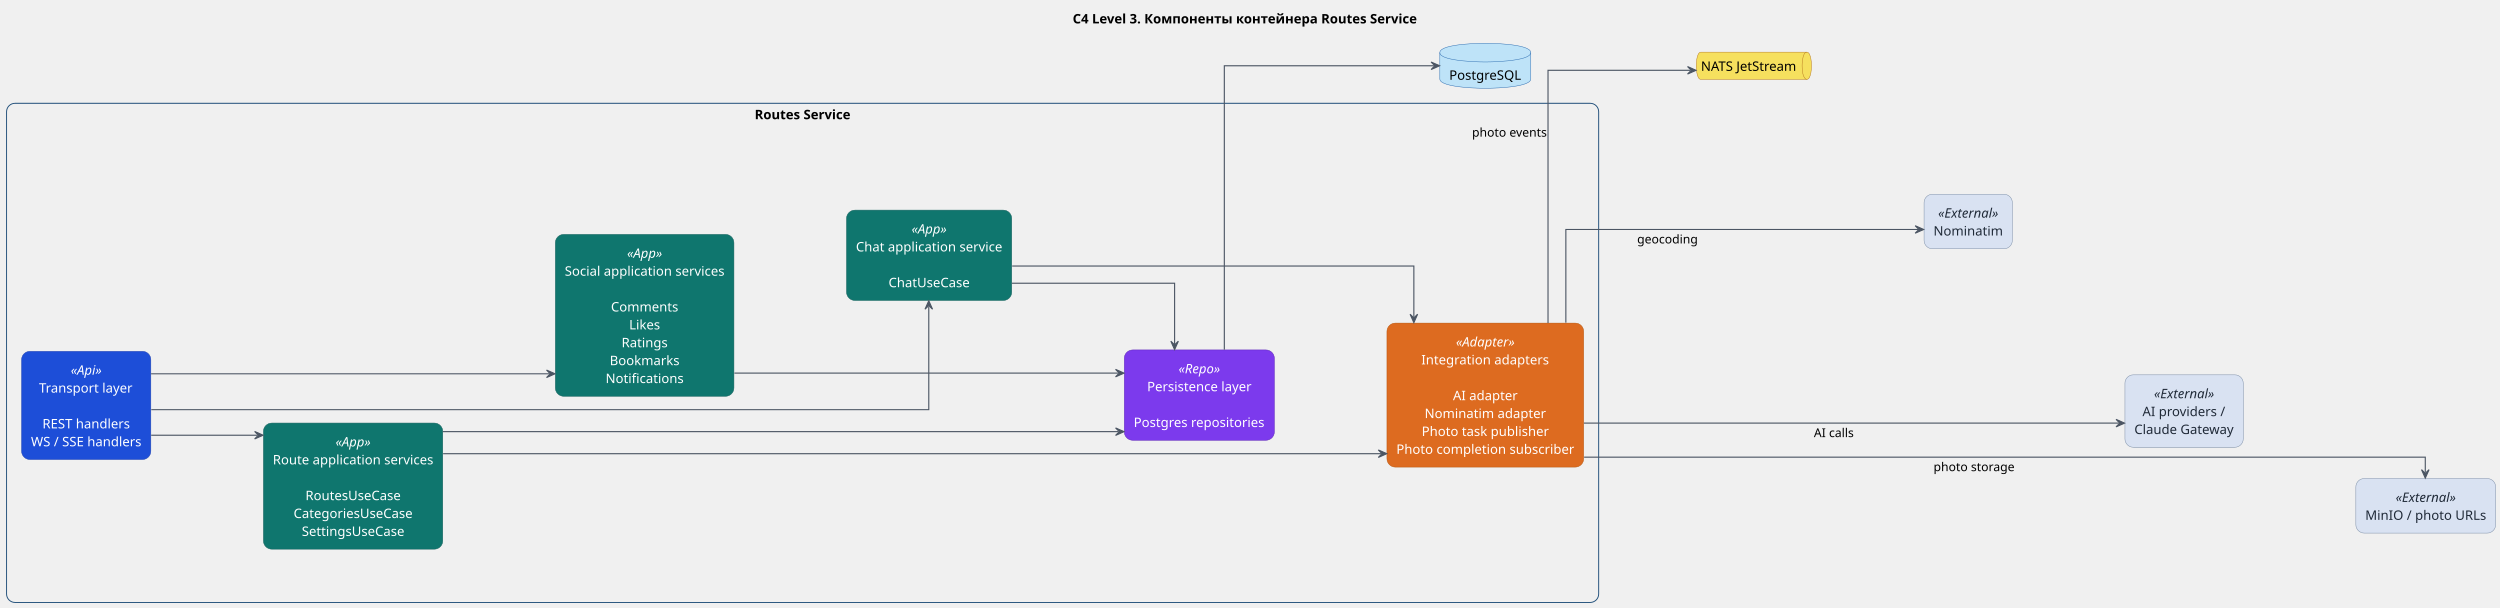
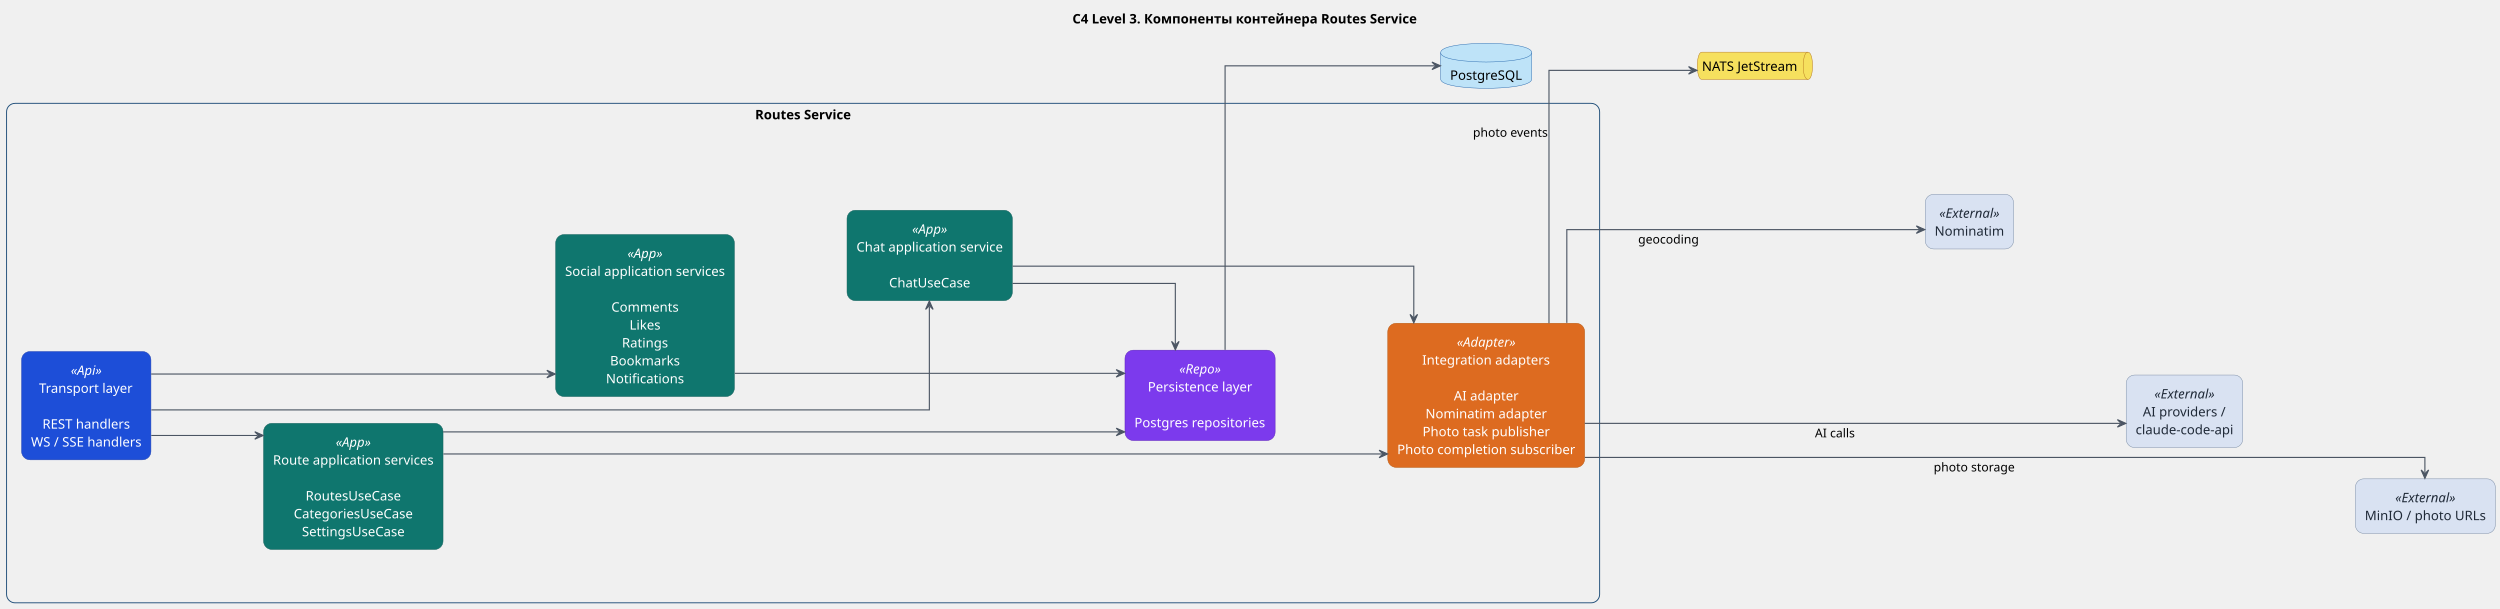
- <svg xmlns="http://www.w3.org/2000/svg" contentStyleType="text/css" data-diagram-type="DESCRIPTION" height="1215px" preserveAspectRatio="none" style="width:4996px;height:1215px;background:#FFFFFF;" version="1.1" viewBox="0 0 4996 1215" width="4996.875px" zoomAndPan="magnify">
+ <svg xmlns="http://www.w3.org/2000/svg" contentStyleType="text/css" data-diagram-type="DESCRIPTION" height="1215px" preserveAspectRatio="none" style="width:4993px;height:1215px;background:#FFFFFF;" version="1.1" viewBox="0 0 4993 1215" width="4993.125px" zoomAndPan="magnify">
  <defs />
  <g>
    <g class="title" data-source-line="2">
-       <text fill="#000000" font-family="sans-serif" font-size="26.25" font-weight="bold" lengthAdjust="spacing" textLength="684.991" x="2143.66" y="46.811">C4 Level 3. Компоненты контейнера Routes Service</text>
+       <text fill="#000000" font-family="sans-serif" font-size="26.25" font-weight="bold" lengthAdjust="spacing" textLength="684.991" x="2141.813" y="46.811">C4 Level 3. Компоненты контейнера Routes Service</text>
    </g>
    <g class="cluster" data-qualified-name="Routes Service" data-source-line="59" id="ent0002">
      <rect fill="none" height="997.5" rx="16.875" ry="16.875" style="stroke:#1F4E79;stroke-width:1.875;" width="3181.65" x="13.125" y="206.434" />
      <text fill="#000000" font-family="sans-serif" font-size="26.25" font-weight="bold" lengthAdjust="spacing" textLength="191.677" x="1508.112" y="238.245">Routes Service</text>
    </g>
    <g class="entity" data-qualified-name="Routes Service.Transport" data-source-line="60" id="ent0003">
      <rect fill="#1D4ED8" height="216.262" rx="16.875" ry="16.875" style="stroke:#1E40AF;stroke-width:0.938;" width="258.288" x="43.125" y="702.052" />
      <text fill="#FFFFFF" font-family="sans-serif" font-size="26.25" font-style="italic" lengthAdjust="spacing" textLength="61.766" x="141.386" y="748.864">«Api»</text>
      <text fill="#FFFFFF" font-family="sans-serif" font-size="26.25" lengthAdjust="spacing" textLength="188.658" x="77.94" y="784.616">Transport layer</text>
      <text fill="#FFFFFF" font-family="sans-serif" font-size="26.25" lengthAdjust="spacing" textLength="6.825" x="168.857" y="820.368"> </text>
      <text fill="#FFFFFF" font-family="sans-serif" font-size="26.25" lengthAdjust="spacing" textLength="175.061" x="84.739" y="856.12">REST handlers</text>
      <text fill="#FFFFFF" font-family="sans-serif" font-size="26.25" lengthAdjust="spacing" textLength="220.788" x="61.875" y="891.873">WS / SSE handlers</text>
    </g>
    <g class="entity" data-qualified-name="Routes Service.RouteApp" data-source-line="62" id="ent0004">
      <rect fill="#0F766E" height="252.014" rx="16.875" ry="16.875" style="stroke:#115E59;stroke-width:0.938;" width="358.405" x="526.406" y="845.434" />
      <text fill="#FFFFFF" font-family="sans-serif" font-size="26.25" font-style="italic" lengthAdjust="spacing" textLength="70.192" x="670.513" y="892.245">«App»</text>
      <text fill="#FFFFFF" font-family="sans-serif" font-size="26.25" lengthAdjust="spacing" textLength="320.905" x="545.156" y="927.997">Route application services</text>
      <text fill="#FFFFFF" font-family="sans-serif" font-size="26.25" lengthAdjust="spacing" textLength="6.825" x="702.196" y="963.749"> </text>
      <text fill="#FFFFFF" font-family="sans-serif" font-size="26.25" lengthAdjust="spacing" textLength="190.548" x="610.335" y="999.502">RoutesUseCase</text>
      <text fill="#FFFFFF" font-family="sans-serif" font-size="26.25" lengthAdjust="spacing" textLength="237.877" x="586.67" y="1035.254">CategoriesUseCase</text>
      <text fill="#FFFFFF" font-family="sans-serif" font-size="26.25" lengthAdjust="spacing" textLength="205.143" x="603.037" y="1071.006">SettingsUseCase</text>
    </g>
    <g class="entity" data-qualified-name="Routes Service.SocialApp" data-source-line="64" id="ent0005">
      <rect fill="#0F766E" height="323.519" rx="16.875" ry="16.875" style="stroke:#115E59;stroke-width:0.938;" width="356.856" x="1109.812" y="468.427" />
      <text fill="#FFFFFF" font-family="sans-serif" font-size="26.25" font-style="italic" lengthAdjust="spacing" textLength="70.192" x="1253.145" y="515.239">«App»</text>
      <text fill="#FFFFFF" font-family="sans-serif" font-size="26.25" lengthAdjust="spacing" textLength="319.356" x="1128.562" y="550.991">Social application services</text>
      <text fill="#FFFFFF" font-family="sans-serif" font-size="26.25" lengthAdjust="spacing" textLength="6.825" x="1284.828" y="586.743"> </text>
      <text fill="#FFFFFF" font-family="sans-serif" font-size="26.25" lengthAdjust="spacing" textLength="134.636" x="1220.923" y="622.495">Comments</text>
      <text fill="#FFFFFF" font-family="sans-serif" font-size="26.25" lengthAdjust="spacing" textLength="61.923" x="1257.279" y="658.248">Likes</text>
      <text fill="#FFFFFF" font-family="sans-serif" font-size="26.25" lengthAdjust="spacing" textLength="92.242" x="1242.12" y="694">Ratings</text>
      <text fill="#FFFFFF" font-family="sans-serif" font-size="26.25" lengthAdjust="spacing" textLength="139.544" x="1218.468" y="729.753">Bookmarks</text>
      <text fill="#FFFFFF" font-family="sans-serif" font-size="26.25" lengthAdjust="spacing" textLength="156.134" x="1210.173" y="765.505">Notifications</text>
    </g>
    <g class="entity" data-qualified-name="Routes Service.ChatApp" data-source-line="66" id="ent0006">
      <rect fill="#0F766E" height="180.509" rx="16.875" ry="16.875" style="stroke:#115E59;stroke-width:0.938;" width="330.134" x="1691.681" y="419.921" />
      <text fill="#FFFFFF" font-family="sans-serif" font-size="26.25" font-style="italic" lengthAdjust="spacing" textLength="70.192" x="1821.652" y="466.732">«App»</text>
      <text fill="#FFFFFF" font-family="sans-serif" font-size="26.25" lengthAdjust="spacing" textLength="292.634" x="1710.431" y="502.485">Chat application service</text>
      <text fill="#FFFFFF" font-family="sans-serif" font-size="26.25" lengthAdjust="spacing" textLength="6.825" x="1853.336" y="538.237"> </text>
      <text fill="#FFFFFF" font-family="sans-serif" font-size="26.25" lengthAdjust="spacing" textLength="162.277" x="1775.61" y="573.989">ChatUseCase</text>
    </g>
    <g class="entity" data-qualified-name="Routes Service.Repo" data-source-line="68" id="ent0007">
      <rect fill="#7C3AED" height="180.509" rx="16.875" ry="16.875" style="stroke:#5B21B6;stroke-width:0.938;" width="299.868" x="2246.812" y="699.296" />
      <text fill="#FFFFFF" font-family="sans-serif" font-size="26.25" font-style="italic" lengthAdjust="spacing" textLength="83.16" x="2355.166" y="746.107">«Repo»</text>
      <text fill="#FFFFFF" font-family="sans-serif" font-size="26.25" lengthAdjust="spacing" textLength="208.713" x="2292.39" y="781.86">Persistence layer</text>
      <text fill="#FFFFFF" font-family="sans-serif" font-size="26.25" lengthAdjust="spacing" textLength="6.825" x="2393.334" y="817.612"> </text>
      <text fill="#FFFFFF" font-family="sans-serif" font-size="26.25" lengthAdjust="spacing" textLength="262.368" x="2265.562" y="853.364">Postgres repositories</text>
    </g>
    <g class="entity" data-qualified-name="Routes Service.Adapters" data-source-line="70" id="ent0008">
      <rect fill="#DD6B20" height="287.766" rx="16.875" ry="16.875" style="stroke:#B45309;stroke-width:0.938;" width="393.107" x="2771.681" y="645.671" />
      <text fill="#FFFFFF" font-family="sans-serif" font-size="26.25" font-style="italic" lengthAdjust="spacing" textLength="117.363" x="2909.553" y="692.482">«Adapter»</text>
      <text fill="#FFFFFF" font-family="sans-serif" font-size="26.25" lengthAdjust="spacing" textLength="255.727" x="2840.372" y="728.235">Integration adapters</text>
      <text fill="#FFFFFF" font-family="sans-serif" font-size="26.25" lengthAdjust="spacing" textLength="6.825" x="2964.823" y="763.987"> </text>
      <text fill="#FFFFFF" font-family="sans-serif" font-size="26.25" lengthAdjust="spacing" textLength="129.36" x="2903.555" y="799.739">AI adapter</text>
      <text fill="#FFFFFF" font-family="sans-serif" font-size="26.25" lengthAdjust="spacing" textLength="242.575" x="2846.947" y="835.492">Nominatim adapter</text>
      <text fill="#FFFFFF" font-family="sans-serif" font-size="26.25" lengthAdjust="spacing" textLength="254.283" x="2841.094" y="871.244">Photo task publisher</text>
      <text fill="#FFFFFF" font-family="sans-serif" font-size="26.25" lengthAdjust="spacing" textLength="355.607" x="2790.431" y="906.996">Photo completion subscriber</text>
    </g>
    <g class="entity" data-qualified-name="Postgres" data-source-line="73" id="ent0009">
      <path d="M2877.338,105.127 C2877.338,86.377 2968.222,86.377 2968.222,86.377 C2968.222,86.377 3059.107,86.377 3059.107,105.127 L3059.107,157.755 C3059.107,176.505 2968.222,176.505 2968.222,176.505 C2968.222,176.505 2877.338,176.505 2877.338,157.755 L2877.338,105.127" fill="#BEE3F8" style="stroke:#2B6CB0;stroke-width:0.938;" />
      <path d="M2877.338,105.127 C2877.338,123.877 2968.222,123.877 2968.222,123.877 C2968.222,123.877 3059.107,123.877 3059.107,105.127" fill="none" style="stroke:#2B6CB0;stroke-width:0.938;" />
      <text fill="#000000" font-family="sans-serif" font-size="26.25" lengthAdjust="spacing" textLength="144.269" x="2896.088" y="159.439">PostgreSQL</text>
    </g>
    <g class="entity" data-qualified-name="NATS" data-source-line="74" id="ent0010">
      <path d="M3399.15,104.19 L3610.706,104.19 C3620.081,104.19 3620.081,131.441 3620.081,131.441 C3620.081,131.441 3620.081,158.692 3610.706,158.692 L3399.15,158.692 C3389.775,158.692 3389.775,131.441 3389.775,131.441 C3389.775,131.441 3389.775,104.19 3399.15,104.19" fill="#F6E05E" style="stroke:#B7791F;stroke-width:0.938;" />
      <path d="M3610.706,104.19 C3601.331,104.19 3601.331,131.441 3601.331,131.441 C3601.331,158.692 3610.706,158.692 3610.706,158.692" fill="none" style="stroke:#B7791F;stroke-width:0.938;" />
      <text fill="#000000" font-family="sans-serif" font-size="26.25" lengthAdjust="spacing" textLength="192.805" x="3399.15" y="141.626">NATS JetStream</text>
    </g>
    <g class="entity" data-qualified-name="Nominatim" data-source-line="75" id="ent0011">
      <rect fill="#D9E2F2" height="109.005" rx="16.875" ry="16.875" style="stroke:#7A8CA5;stroke-width:0.938;" width="176.388" x="3845.081" y="388.177" />
      <text fill="#1F2937" font-family="sans-serif" font-size="26.25" font-style="italic" lengthAdjust="spacing" textLength="120.356" x="3873.097" y="434.988">«External»</text>
      <text fill="#1F2937" font-family="sans-serif" font-size="26.25" lengthAdjust="spacing" textLength="138.888" x="3863.831" y="470.741">Nominatim</text>
    </g>
    <g class="entity" data-qualified-name="AI" data-source-line="76" id="ent0012">
-       <rect fill="#D9E2F2" height="144.757" rx="16.875" ry="16.875" style="stroke:#7A8CA5;stroke-width:0.938;" width="236.448" x="4246.481" y="749.059" />
-       <text fill="#1F2937" font-family="sans-serif" font-size="26.25" font-style="italic" lengthAdjust="spacing" textLength="120.356" x="4304.527" y="795.87">«External»</text>
-       <text fill="#1F2937" font-family="sans-serif" font-size="26.25" lengthAdjust="spacing" textLength="166.424" x="4281.493" y="831.622">AI providers /</text>
-       <text fill="#1F2937" font-family="sans-serif" font-size="26.25" lengthAdjust="spacing" textLength="198.948" x="4265.231" y="867.374">Claude Gateway</text>
+       <rect fill="#D9E2F2" height="144.757" rx="16.875" ry="16.875" style="stroke:#7A8CA5;stroke-width:0.938;" width="232.747" x="4246.481" y="749.059" />
+       <text fill="#1F2937" font-family="sans-serif" font-size="26.25" font-style="italic" lengthAdjust="spacing" textLength="120.356" x="4302.677" y="795.87">«External»</text>
+       <text fill="#1F2937" font-family="sans-serif" font-size="26.25" lengthAdjust="spacing" textLength="166.424" x="4279.642" y="831.622">AI providers /</text>
+       <text fill="#1F2937" font-family="sans-serif" font-size="26.25" lengthAdjust="spacing" textLength="195.247" x="4265.231" y="867.374">claude-code-api</text>
    </g>
    <g class="entity" data-qualified-name="MinIO" data-source-line="77" id="ent0013">
-       <rect fill="#D9E2F2" height="109.005" rx="16.875" ry="16.875" style="stroke:#7A8CA5;stroke-width:0.938;" width="279.393" x="4707.919" y="956.302" />
-       <text fill="#1F2937" font-family="sans-serif" font-size="26.25" font-style="italic" lengthAdjust="spacing" textLength="120.356" x="4787.437" y="1003.114">«External»</text>
-       <text fill="#1F2937" font-family="sans-serif" font-size="26.25" lengthAdjust="spacing" textLength="241.893" x="4726.669" y="1038.866">MinIO / photo URLs</text>
+       <rect fill="#D9E2F2" height="109.005" rx="16.875" ry="16.875" style="stroke:#7A8CA5;stroke-width:0.938;" width="279.393" x="4704.225" y="956.302" />
+       <text fill="#1F2937" font-family="sans-serif" font-size="26.25" font-style="italic" lengthAdjust="spacing" textLength="120.356" x="4783.743" y="1003.114">«External»</text>
+       <text fill="#1F2937" font-family="sans-serif" font-size="26.25" lengthAdjust="spacing" textLength="241.893" x="4722.975" y="1038.866">MinIO / photo URLs</text>
    </g>
    <g class="link" data-entity-1="ent0003" data-entity-2="ent0004" data-link-type="dependency" data-source-line="89" id="lnk23">
      <path d="M302.062,869.715 C369.281,869.715 441.169,869.715 514.481,869.715" fill="none" id="Transport-to-RouteApp-1" style="stroke:#4B5563;stroke-width:2.25;" />
      <polygon fill="#4B5563" points="525.731,869.715,508.856,862.215,516.356,869.715,508.856,877.215,525.731,869.715" style="stroke:#4B5563;stroke-width:2.25;" />
    </g>
    <g class="link" data-entity-1="ent0004" data-entity-2="ent0007" data-link-type="dependency" data-source-line="93" id="lnk26">
      <path d="M885,862.627 C1219.912,862.627 1923.356,862.627 2234.981,862.627" fill="none" id="RouteApp-to-Repo-1" style="stroke:#4B5563;stroke-width:2.25;" />
      <polygon fill="#4B5563" points="2246.231,862.627,2229.356,855.127,2236.856,862.627,2229.356,870.127,2246.231,862.627" style="stroke:#4B5563;stroke-width:2.25;" />
    </g>
    <g class="link" data-entity-1="ent0003" data-entity-2="ent0005" data-link-type="dependency" data-source-line="90" id="lnk24">
      <path d="M301.931,746.996 C501.225,746.996 872.175,746.996 1097.812,746.996" fill="none" id="Transport-to-SocialApp" style="stroke:#4B5563;stroke-width:2.25;" />
      <polygon fill="#4B5563" points="1109.062,746.996,1092.188,739.496,1099.688,746.996,1092.188,754.496,1109.062,746.996" style="stroke:#4B5563;stroke-width:2.25;" />
    </g>
    <g class="link" data-entity-1="ent0003" data-entity-2="ent0006" data-link-type="dependency" data-source-line="91" id="lnk25">
-       <path d="M302.288,818.677 C697.237,818.677 1856.062,818.677 1856.062,818.677 C1856.062,818.677 1856.062,703.327 1856.062,612.334" fill="none" id="Transport-to-ChatApp" style="stroke:#4B5563;stroke-width:2.25;" />
-       <polygon fill="#4B5563" points="1856.062,601.084,1848.562,617.959,1856.062,610.459,1863.562,617.959,1856.062,601.084" style="stroke:#4B5563;stroke-width:2.25;" />
+       <path d="M302.306,818.677 C697.256,818.677 1856.119,818.677 1856.119,818.677 C1856.119,818.677 1856.119,703.327 1856.119,612.334" fill="none" id="Transport-to-ChatApp" style="stroke:#4B5563;stroke-width:2.25;" />
+       <polygon fill="#4B5563" points="1856.119,601.084,1848.619,617.959,1856.119,610.459,1863.619,617.959,1856.119,601.084" style="stroke:#4B5563;stroke-width:2.25;" />
    </g>
    <g class="link" data-entity-1="ent0005" data-entity-2="ent0007" data-link-type="dependency" data-source-line="94" id="lnk27">
      <path d="M1467.581,745.627 C1683.881,745.627 2032.35,745.627 2234.906,745.627" fill="none" id="SocialApp-to-Repo" style="stroke:#4B5563;stroke-width:2.25;" />
      <polygon fill="#4B5563" points="2246.156,745.627,2229.281,738.127,2236.781,745.627,2229.281,753.127,2246.156,745.627" style="stroke:#4B5563;stroke-width:2.25;" />
    </g>
    <g class="link" data-entity-1="ent0006" data-entity-2="ent0007" data-link-type="dependency" data-source-line="95" id="lnk28">
-       <path d="M2022.15,566.021 C2164.556,566.021 2347.312,566.021 2347.312,566.021 C2347.312,566.021 2347.312,625.496 2347.312,687.39" fill="none" id="ChatApp-to-Repo" style="stroke:#4B5563;stroke-width:2.25;" />
-       <polygon fill="#4B5563" points="2347.312,698.64,2354.812,681.765,2347.312,689.265,2339.812,681.765,2347.312,698.64" style="stroke:#4B5563;stroke-width:2.25;" />
+       <path d="M2022.169,566.021 C2164.594,566.021 2347.369,566.021 2347.369,566.021 C2347.369,566.021 2347.369,625.496 2347.369,687.39" fill="none" id="ChatApp-to-Repo" style="stroke:#4B5563;stroke-width:2.25;" />
+       <polygon fill="#4B5563" points="2347.369,698.64,2354.869,681.765,2347.369,689.265,2339.869,681.765,2347.369,698.64" style="stroke:#4B5563;stroke-width:2.25;" />
    </g>
    <g class="link" data-entity-1="ent0004" data-entity-2="ent0008" data-link-type="dependency" data-source-line="97" id="lnk29">
      <path d="M885.525,906.634 C1303.444,906.634 2325.938,906.634 2760.037,906.634" fill="none" id="RouteApp-to-Adapters" style="stroke:#4B5563;stroke-width:2.25;" />
      <polygon fill="#4B5563" points="2771.287,906.634,2754.412,899.134,2761.912,906.634,2754.412,914.134,2771.287,906.634" style="stroke:#4B5563;stroke-width:2.25;" />
    </g>
    <g class="link" data-entity-1="ent0006" data-entity-2="ent0008" data-link-type="dependency" data-source-line="98" id="lnk30">
-       <path d="M2022.713,531.596 C2299.537,531.596 2825.438,531.596 2825.438,531.596 C2825.438,531.596 2825.438,574.702 2825.438,633.502" fill="none" id="ChatApp-to-Adapters" style="stroke:#4B5563;stroke-width:2.25;" />
-       <polygon fill="#4B5563" points="2825.438,644.752,2832.938,627.877,2825.438,635.377,2817.938,627.877,2825.438,644.752" style="stroke:#4B5563;stroke-width:2.25;" />
+       <path d="M2022.412,531.596 C2298.694,531.596 2823.619,531.596 2823.619,531.596 C2823.619,531.596 2823.619,574.702 2823.619,633.502" fill="none" id="ChatApp-to-Adapters" style="stroke:#4B5563;stroke-width:2.25;" />
+       <polygon fill="#4B5563" points="2823.619,644.752,2831.119,627.877,2823.619,635.377,2816.119,627.877,2823.619,644.752" style="stroke:#4B5563;stroke-width:2.25;" />
    </g>
    <g class="link" data-entity-1="ent0007" data-entity-2="ent0009" data-link-type="dependency" data-source-line="100" id="lnk31">
-       <path d="M2446.688,698.734 C2446.688,518.19 2446.688,131.434 2446.688,131.434 C2446.688,131.434 2715.956,131.434 2865.544,131.434" fill="none" id="Repo-to-Postgres" style="stroke:#4B5563;stroke-width:2.25;" />
+       <path d="M2446.744,698.734 C2446.744,518.19 2446.744,131.434 2446.744,131.434 C2446.744,131.434 2715.994,131.434 2865.544,131.434" fill="none" id="Repo-to-Postgres" style="stroke:#4B5563;stroke-width:2.25;" />
      <polygon fill="#4B5563" points="2876.794,131.434,2859.919,123.934,2867.419,131.434,2859.919,138.934,2876.794,131.434" style="stroke:#4B5563;stroke-width:2.25;" />
    </g>
    <g class="link" data-entity-1="ent0008" data-entity-2="ent0010" data-link-type="dependency" data-source-line="101" id="lnk32">
-       <path d="M3093.562,645.521 C3093.562,454.309 3093.562,140.509 3093.562,140.509 C3093.562,140.509 3256.331,140.509 3378,140.509" fill="none" id="Adapters-to-NATS" style="stroke:#4B5563;stroke-width:2.25;" />
-       <polygon fill="#4B5563" points="3389.25,140.509,3372.375,133.009,3379.875,140.509,3372.375,148.009,3389.25,140.509" style="stroke:#4B5563;stroke-width:2.25;" />
-       <text fill="#000000" font-family="sans-serif" font-size="24.375" lengthAdjust="spacing" textLength="150.101" x="2941.688" y="273.103">photo events</text>
+       <path d="M3093.619,645.521 C3093.619,454.309 3093.619,140.509 3093.619,140.509 C3093.619,140.509 3256.35,140.509 3378.019,140.509" fill="none" id="Adapters-to-NATS" style="stroke:#4B5563;stroke-width:2.25;" />
+       <polygon fill="#4B5563" points="3389.269,140.509,3372.394,133.009,3379.894,140.509,3372.394,148.009,3389.269,140.509" style="stroke:#4B5563;stroke-width:2.25;" />
+       <text fill="#000000" font-family="sans-serif" font-size="24.375" lengthAdjust="spacing" textLength="150.101" x="2941.744" y="273.122">photo events</text>
    </g>
    <g class="link" data-entity-1="ent0008" data-entity-2="ent0011" data-link-type="dependency" data-source-line="102" id="lnk33">
-       <path d="M3129.188,644.865 C3129.188,555.784 3129.188,458.565 3129.188,458.565 C3129.188,458.565 3623.55,458.565 3832.912,458.565" fill="none" id="Adapters-to-Nominatim" style="stroke:#4B5563;stroke-width:2.25;" />
+       <path d="M3129.244,644.865 C3129.244,555.784 3129.244,458.565 3129.244,458.565 C3129.244,458.565 3623.569,458.565 3832.912,458.565" fill="none" id="Adapters-to-Nominatim" style="stroke:#4B5563;stroke-width:2.25;" />
      <polygon fill="#4B5563" points="3844.162,458.565,3827.287,451.065,3834.787,458.565,3827.287,466.065,3844.162,458.565" style="stroke:#4B5563;stroke-width:2.25;" />
-       <text fill="#000000" font-family="sans-serif" font-size="24.375" lengthAdjust="spacing" textLength="121.266" x="3271.65" y="486.497">geocoding</text>
+       <text fill="#000000" font-family="sans-serif" font-size="24.375" lengthAdjust="spacing" textLength="121.266" x="3271.669" y="486.497">geocoding</text>
    </g>
    <g class="link" data-entity-1="ent0008" data-entity-2="ent0012" data-link-type="dependency" data-source-line="103" id="lnk34">
-       <path d="M3165.356,845.565 C3459.694,845.565 3993.9,845.565 4234.331,845.565" fill="none" id="Adapters-to-AI" style="stroke:#4B5563;stroke-width:2.25;" />
-       <polygon fill="#4B5563" points="4245.581,845.565,4228.706,838.065,4236.206,845.565,4228.706,853.065,4245.581,845.565" style="stroke:#4B5563;stroke-width:2.25;" />
-       <text fill="#000000" font-family="sans-serif" font-size="24.375" lengthAdjust="spacing" textLength="79.804" x="3624.844" y="873.497">AI calls</text>
+       <path d="M3165.094,845.565 C3459.787,845.565 3995.306,845.565 4234.481,845.565" fill="none" id="Adapters-to-AI" style="stroke:#4B5563;stroke-width:2.25;" />
+       <polygon fill="#4B5563" points="4245.731,845.565,4228.856,838.065,4236.356,845.565,4228.856,853.065,4245.731,845.565" style="stroke:#4B5563;stroke-width:2.25;" />
+       <text fill="#000000" font-family="sans-serif" font-size="24.375" lengthAdjust="spacing" textLength="79.804" x="3624.787" y="873.497">AI calls</text>
    </g>
    <g class="link" data-entity-1="ent0008" data-entity-2="ent0013" data-link-type="dependency" data-source-line="104" id="lnk35">
-       <path d="M3165.713,913.627 C3648,913.627 4846.688,913.627 4846.688,913.627 C4846.688,913.627 4846.688,922.327 4846.688,944.152" fill="none" id="Adapters-to-MinIO" style="stroke:#4B5563;stroke-width:2.25;" />
-       <polygon fill="#4B5563" points="4846.688,955.402,4854.188,938.527,4846.688,946.027,4839.188,938.527,4846.688,955.402" style="stroke:#4B5563;stroke-width:2.25;" />
-       <text fill="#000000" font-family="sans-serif" font-size="24.375" lengthAdjust="spacing" textLength="162.386" x="3863.963" y="941.559">photo storage</text>
+       <path d="M3165.319,913.627 C3646.65,913.627 4842.994,913.627 4842.994,913.627 C4842.994,913.627 4842.994,922.327 4842.994,944.152" fill="none" id="Adapters-to-MinIO" style="stroke:#4B5563;stroke-width:2.25;" />
+       <polygon fill="#4B5563" points="4842.994,955.402,4850.494,938.527,4842.994,946.027,4835.494,938.527,4842.994,955.402" style="stroke:#4B5563;stroke-width:2.25;" />
+       <text fill="#000000" font-family="sans-serif" font-size="24.375" lengthAdjust="spacing" textLength="162.386" x="3861.919" y="941.559">photo storage</text>
    </g>
  </g>
</svg>
